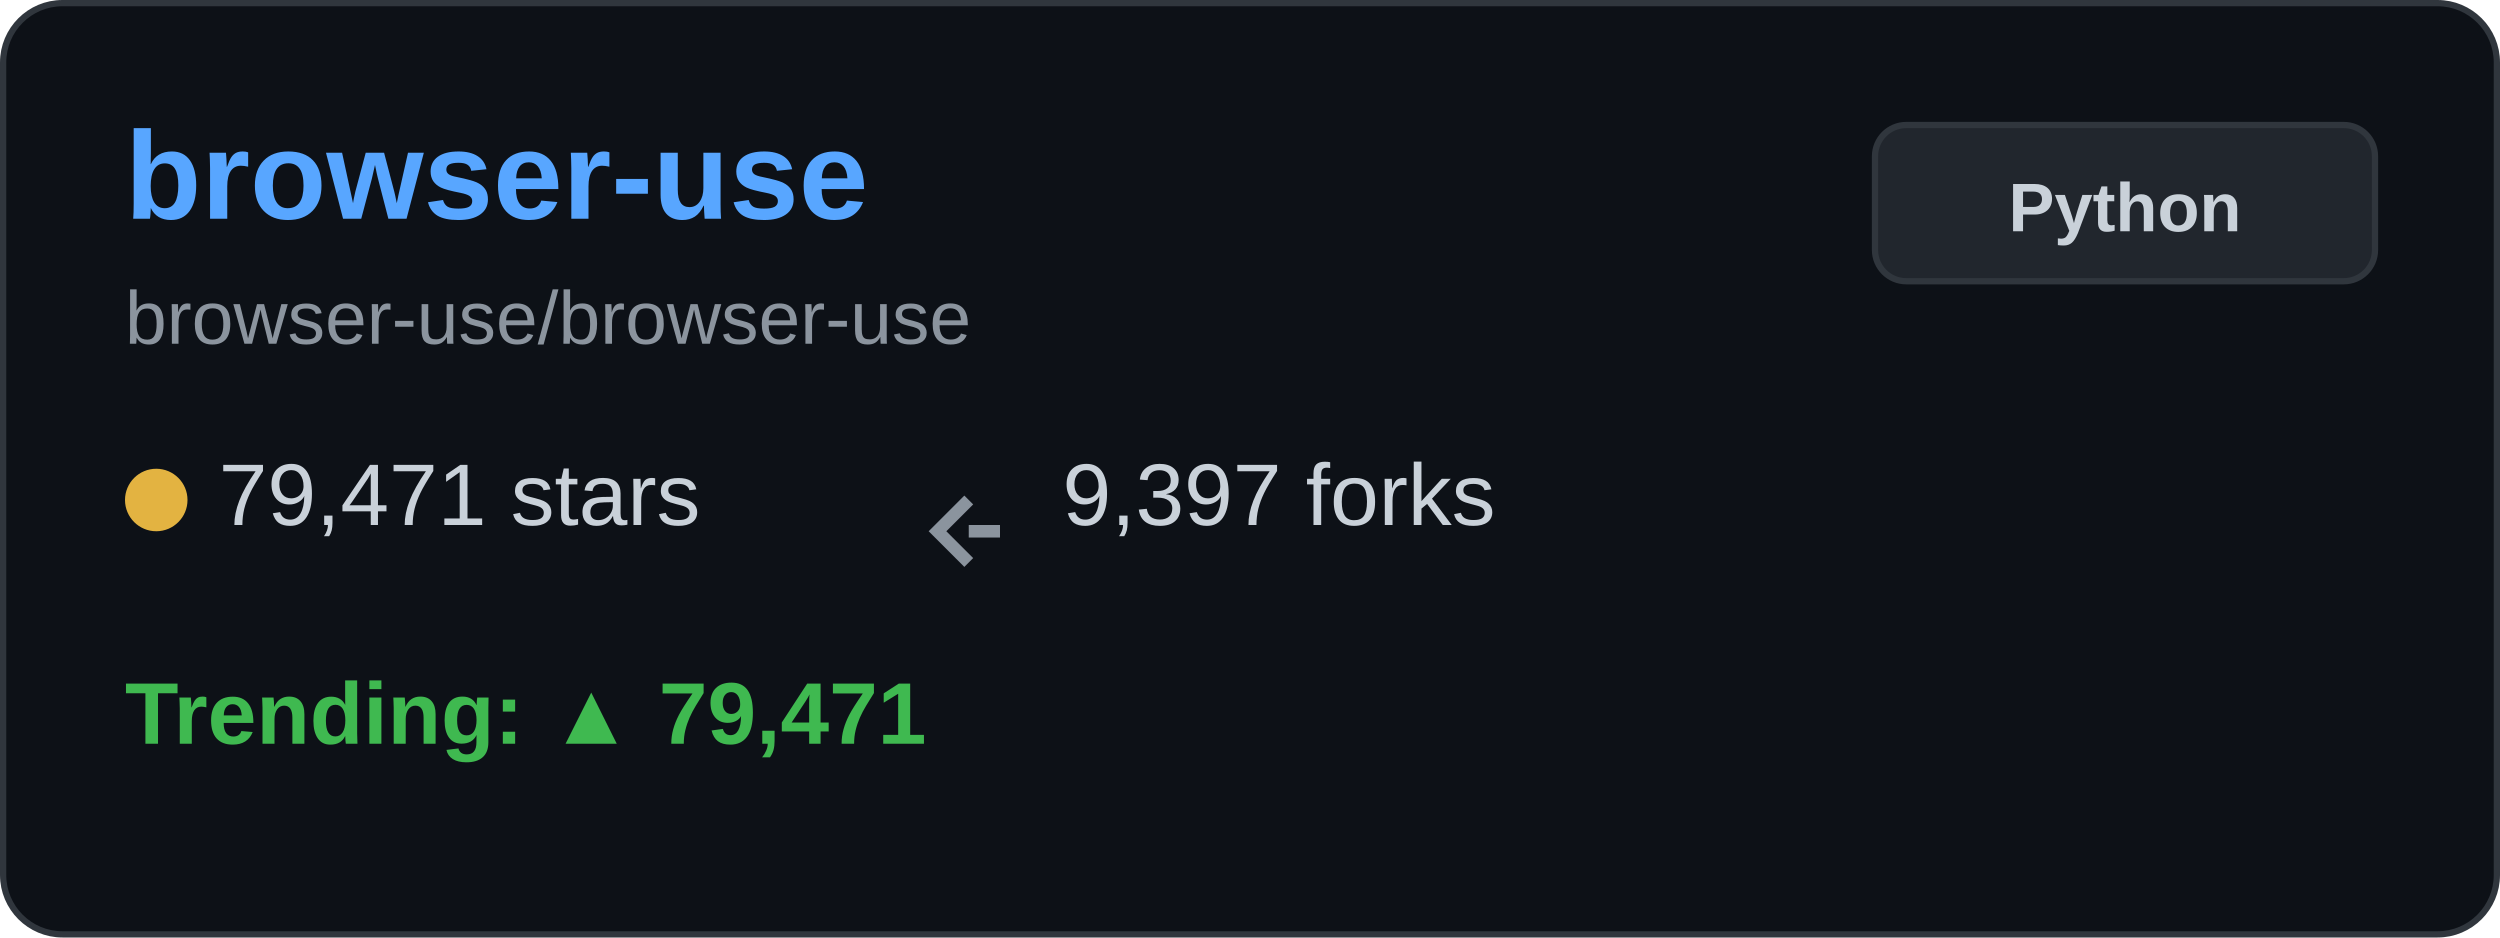
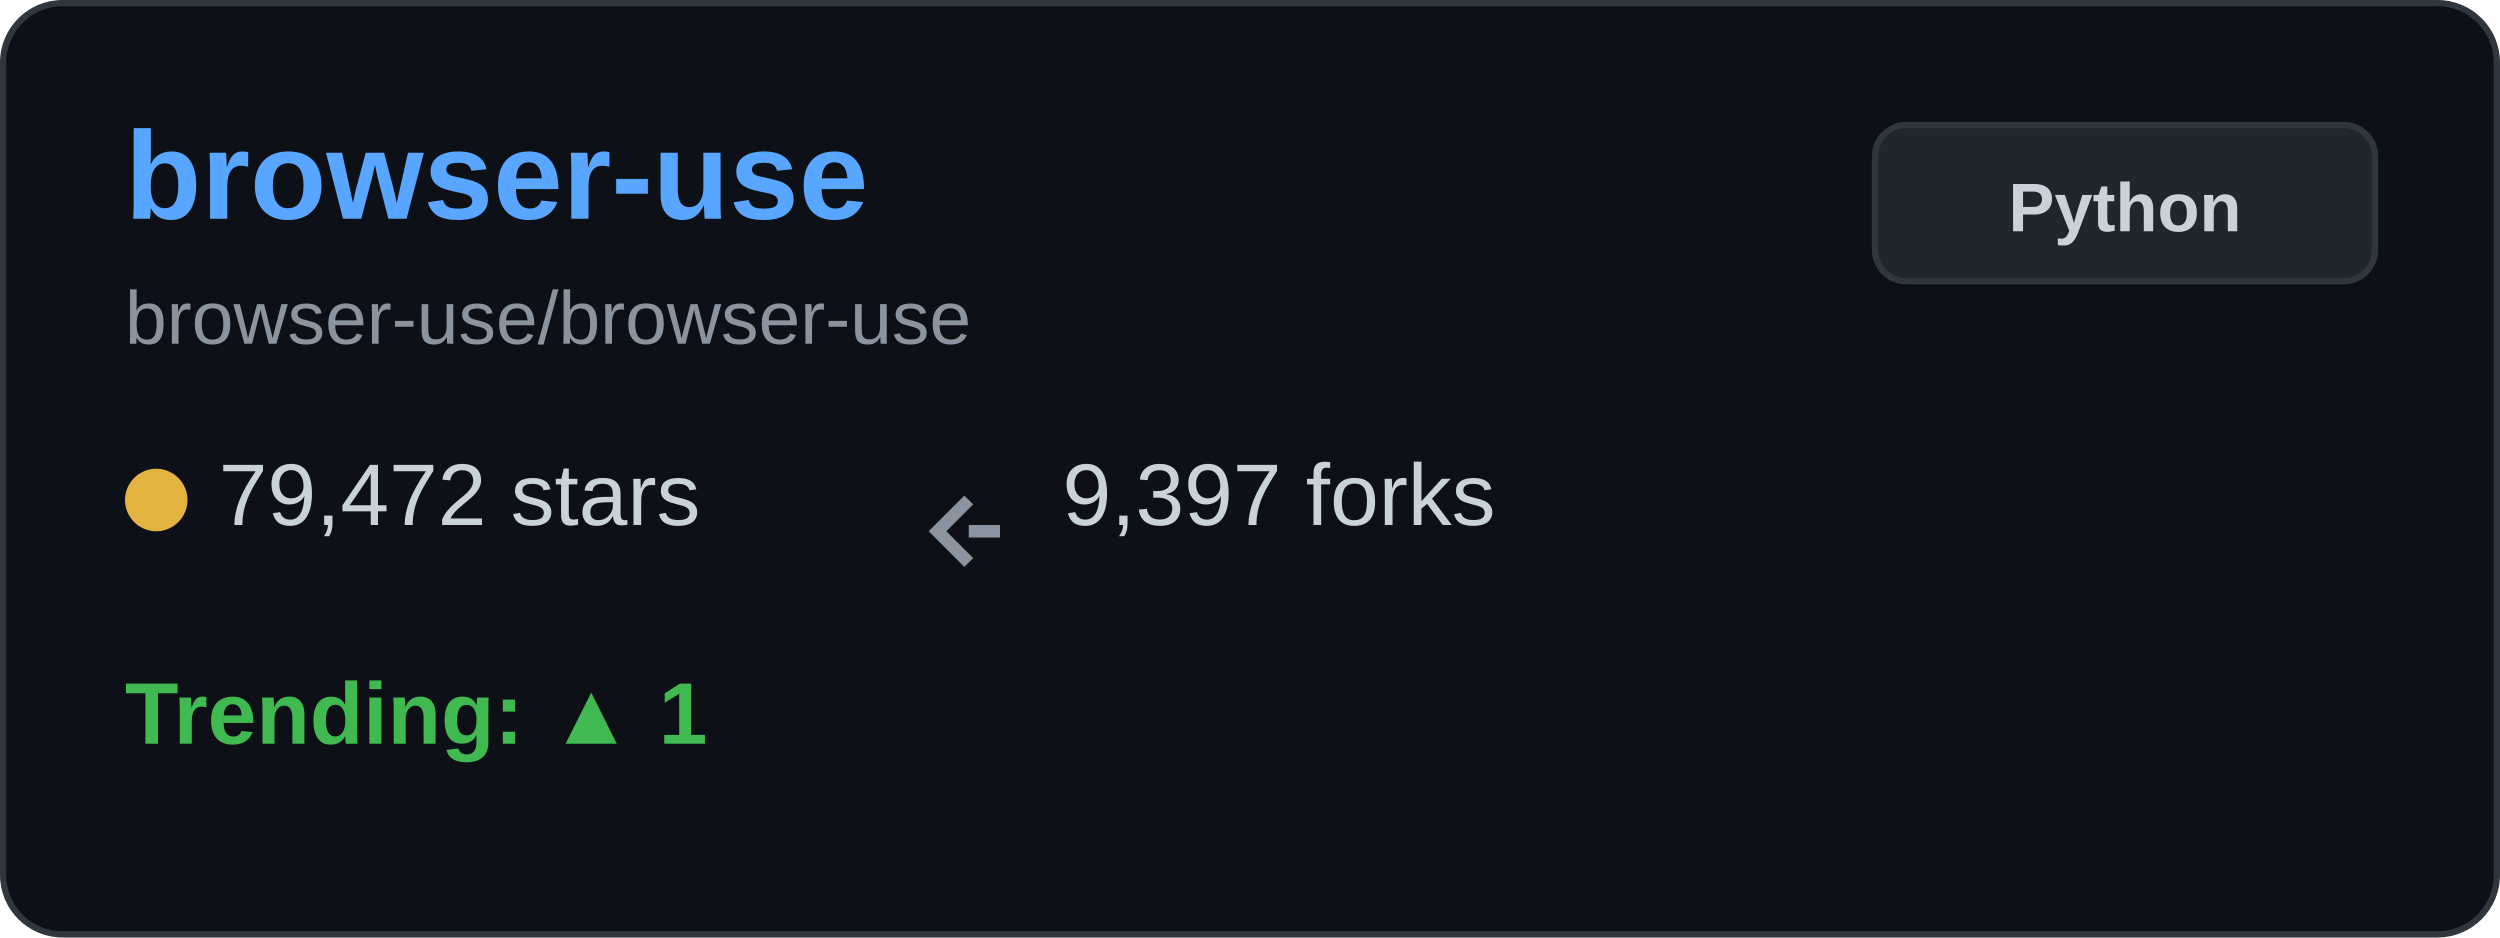
<svg xmlns="http://www.w3.org/2000/svg" width="400" height="150" viewBox="0 0 400 150" fill="none">
  <rect x="0.5" y="0.5" width="399" height="149" rx="9.5" fill="#0d1117" stroke="#30363d" />
  <text x="20" y="35" font-family="Arial, sans-serif" font-size="20" font-weight="bold" fill="#58a6ff">browser-use</text>
  <text x="20" y="55" font-family="Arial, sans-serif" font-size="12" fill="#8b949e">browser-use/browser-use</text>
  <g transform="translate(20, 80)">
    <circle cx="5" cy="0" r="5" fill="#e3b341" />
-     <text x="15" y="4" font-family="Arial, sans-serif" font-size="14" fill="#c9d1d9">79,471 stars</text>
+     <text x="15" y="4" font-family="Arial, sans-serif" font-size="14" fill="#c9d1d9">79,472 stars</text>
  </g>
  <g transform="translate(150, 80)">
    <path d="M5 0 L0 5 L5 10 M5 5 L10 5" stroke="#8b949e" stroke-width="2" fill="none" />
    <text x="20" y="4" font-family="Arial, sans-serif" font-size="14" fill="#c9d1d9">9,397 forks</text>
  </g>
  <g transform="translate(20, 115)">
-     <text x="0" y="4" font-family="Arial, sans-serif" font-size="14" font-weight="bold" fill="#3fb950">Trending: ▲ 79,471</text>
+     <text x="0" y="4" font-family="Arial, sans-serif" font-size="14" font-weight="bold" fill="#3fb950">Trending: ▲ 1</text>
  </g>
  <rect x="300" y="20" width="80" height="25" rx="5" fill="#21262d" stroke="#30363d" />
  <text x="340" y="37" font-family="Arial, sans-serif" font-size="11" font-weight="bold" fill="#c9d1d9" text-anchor="middle">Python</text>
</svg>
